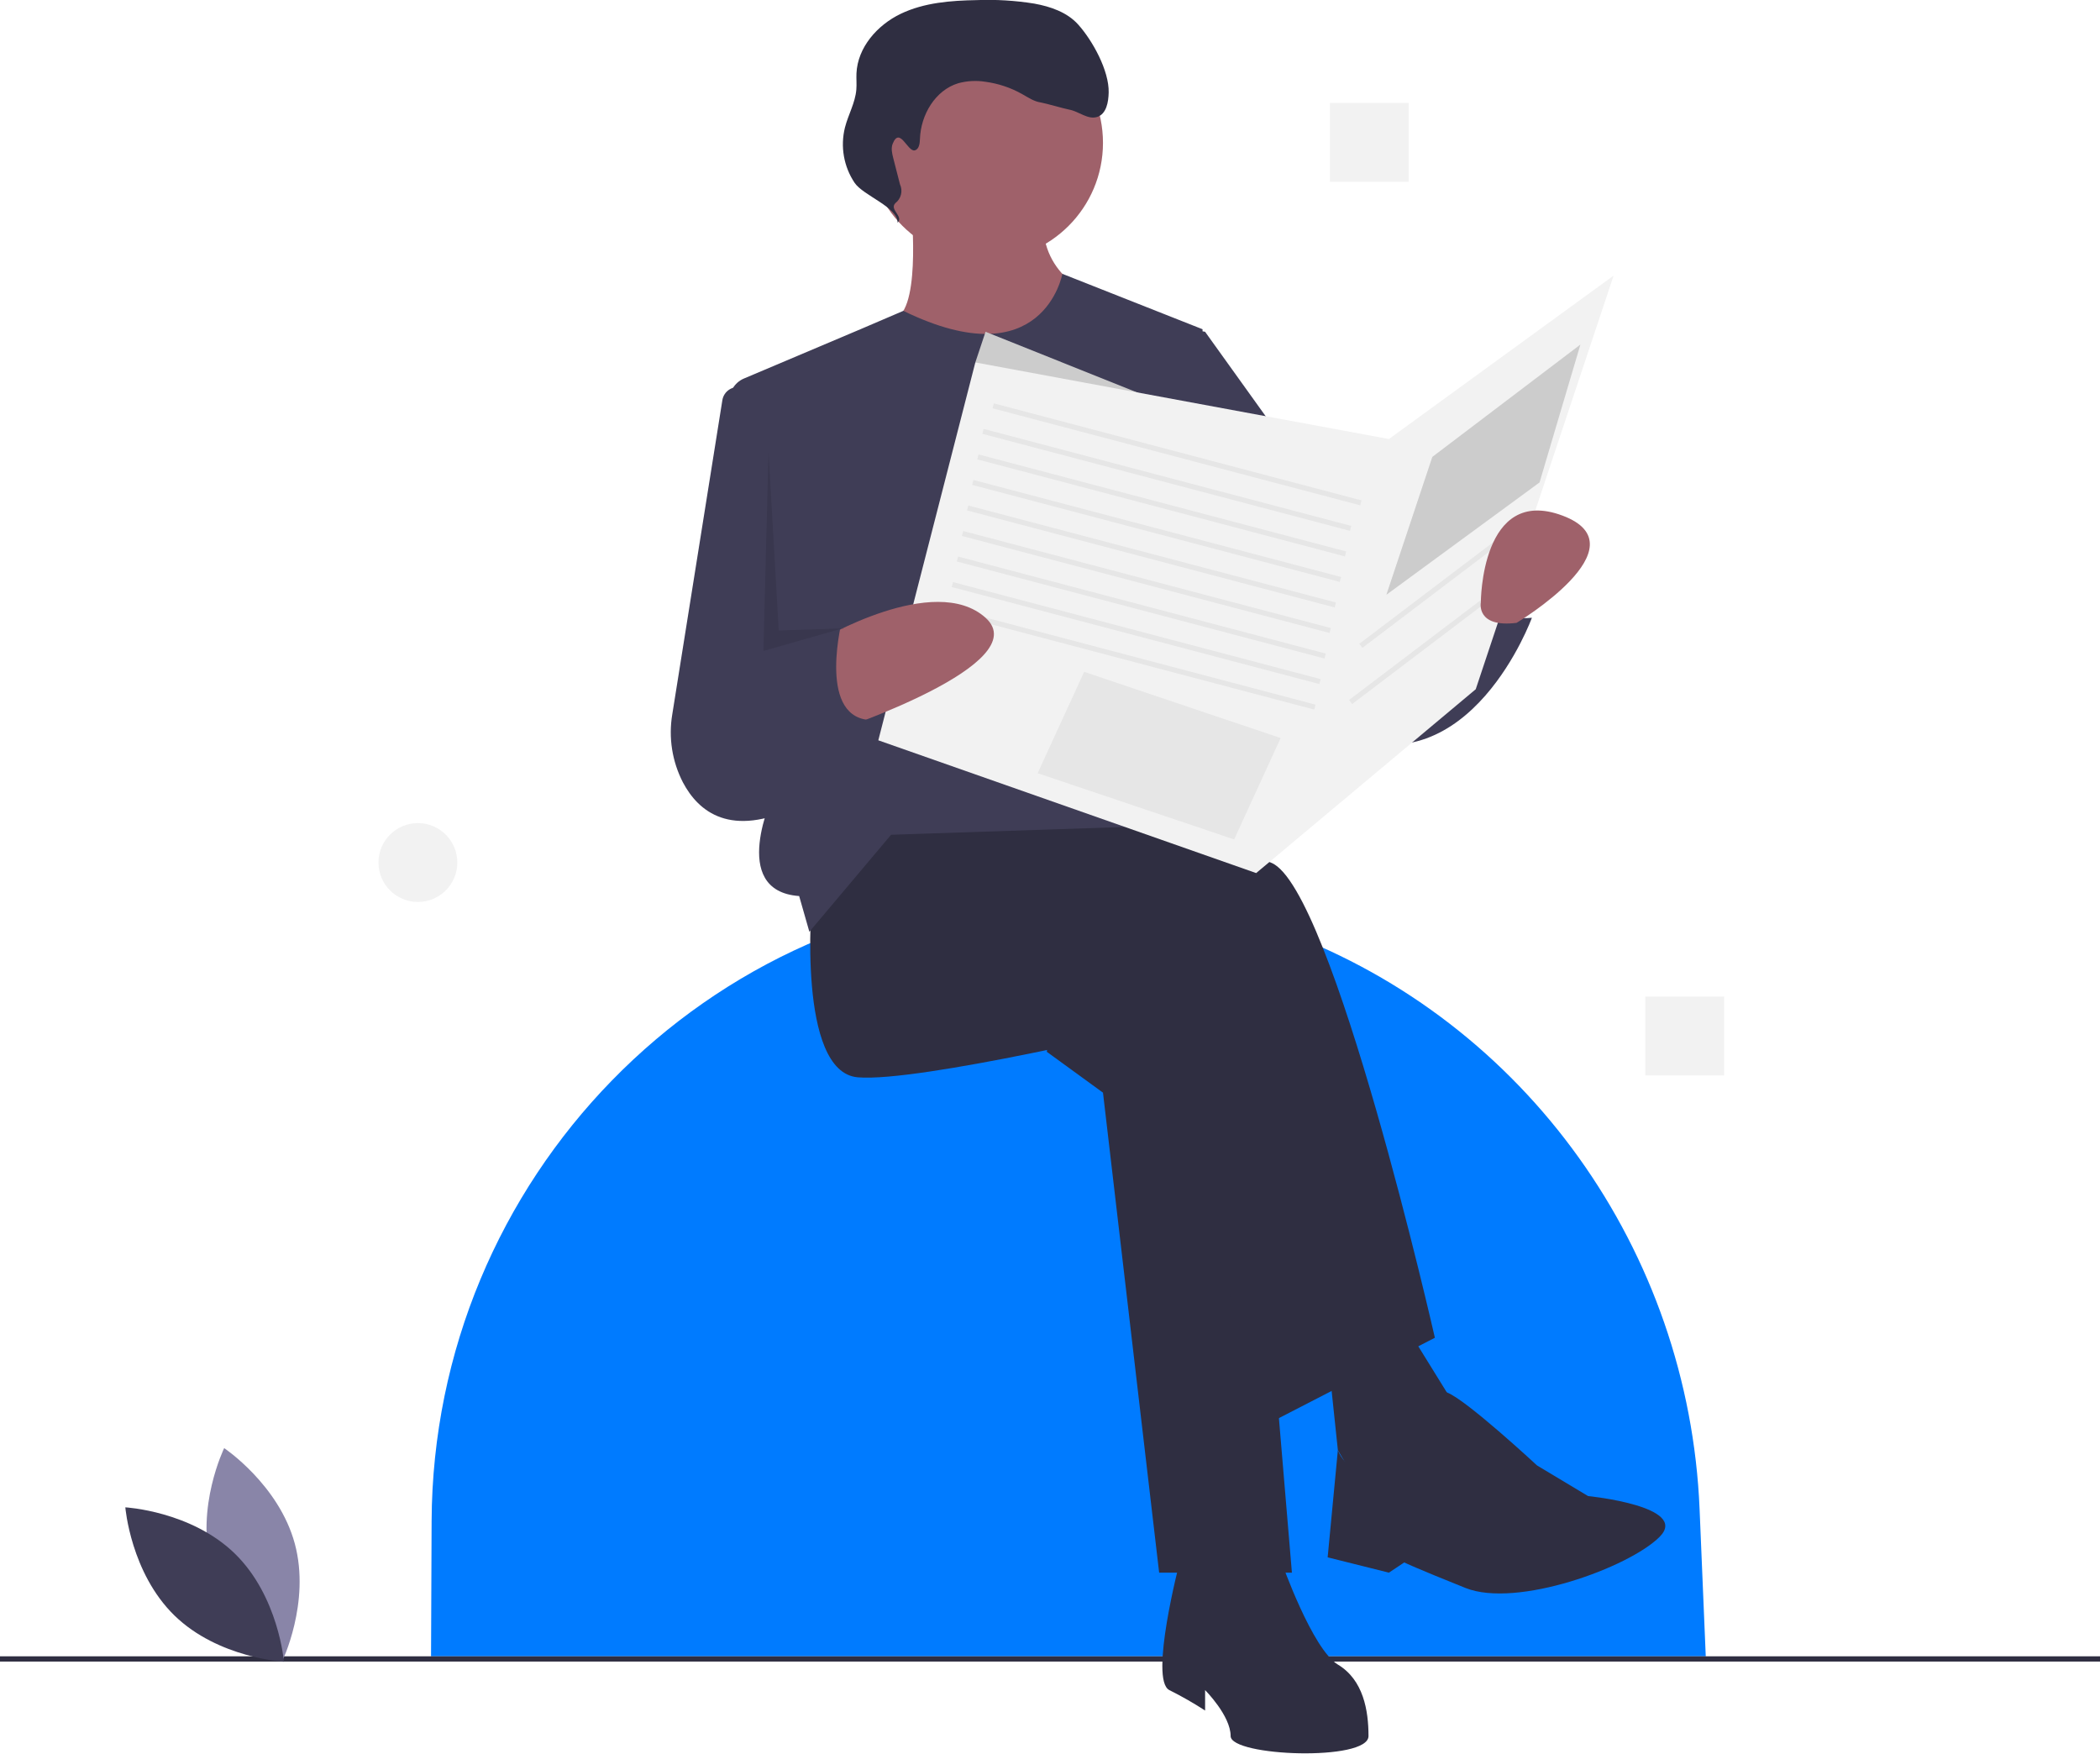
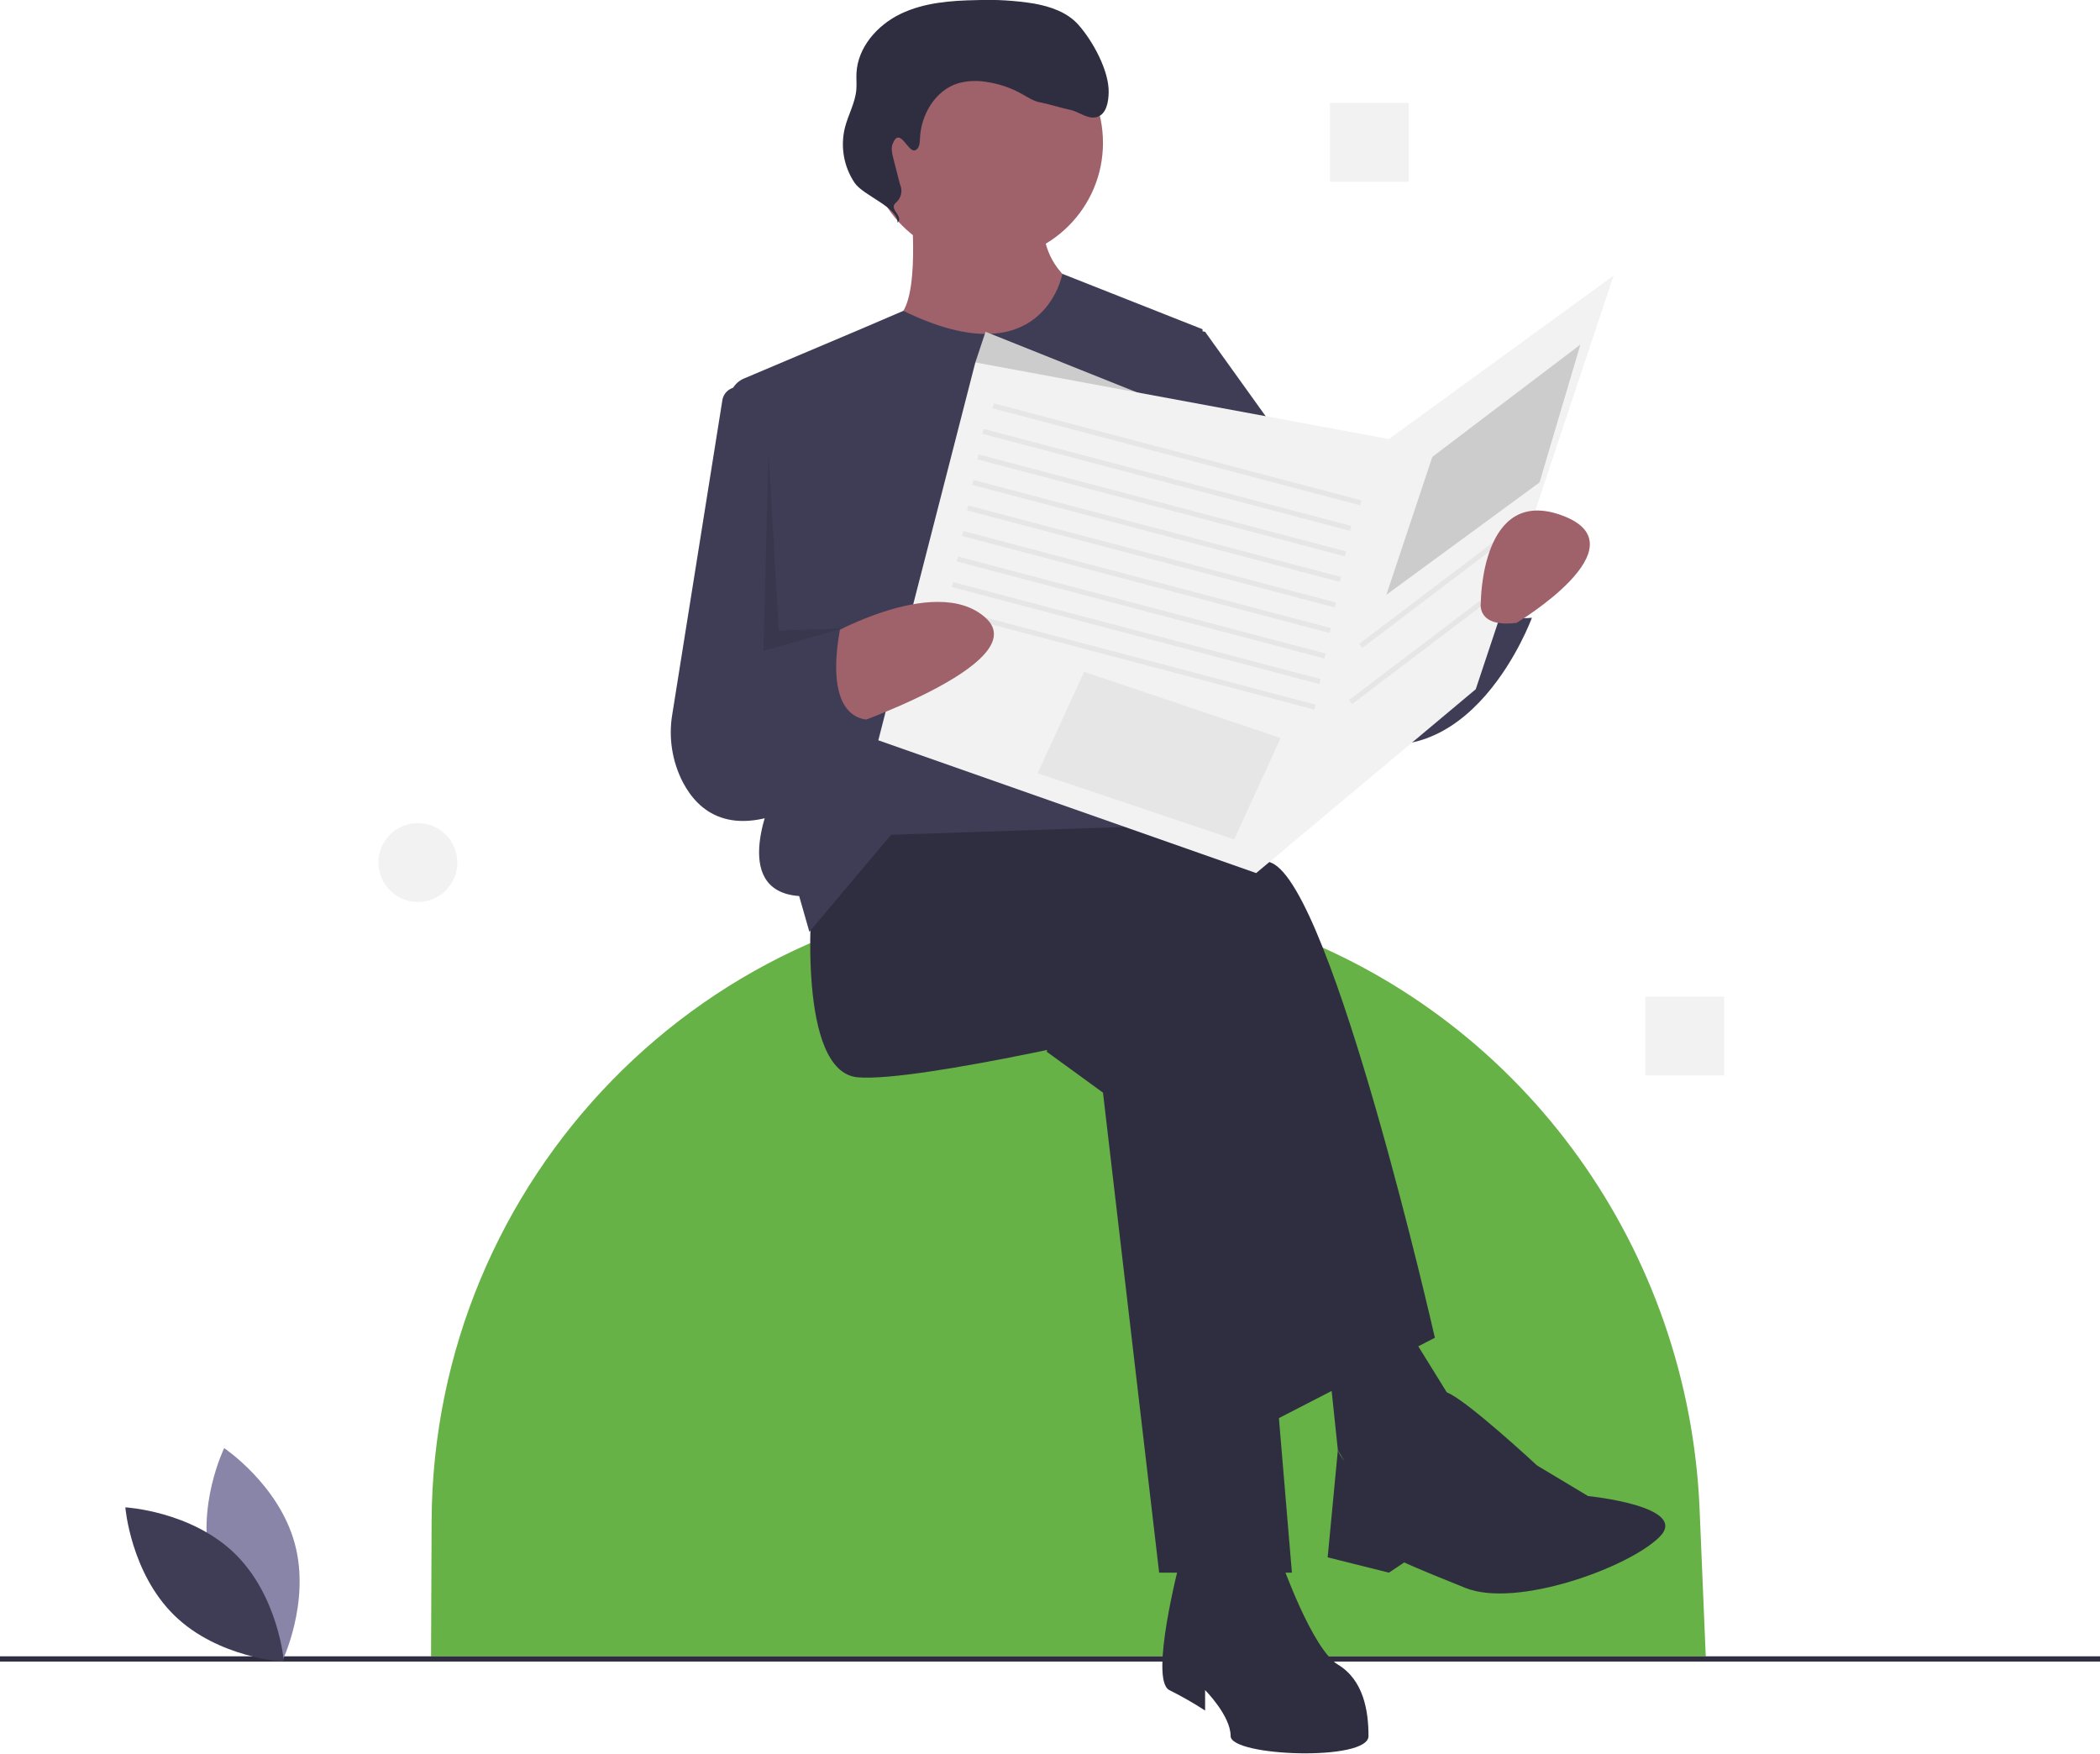
<svg xmlns="http://www.w3.org/2000/svg" id="a751cec9-7d0e-4c8a-a2d9-3a6c65a20454" data-name="Layer 1" width="799" height="667.076" viewBox="0 0 799 667.076">
-   <path d="M849.5,746.62h-485l.219-51.422c.553-130.115,104.408-237.329,234.506-239.542q2.108-.036,4.223-.036h0a245.336,245.336,0,0,1,85.752,15.406c92.054,34.283,153.841,121.384,157.951,219.528Z" transform="translate(-200.5 -116.4621)" fill="#007bff" />
+   <path d="M849.5,746.62h-485l.219-51.422c.553-130.115,104.408-237.329,234.506-239.542q2.108-.036,4.223-.036h0a245.336,245.336,0,0,1,85.752,15.406c92.054,34.283,153.841,121.384,157.951,219.528Z" transform="translate(-200.5 -116.4621)" fill="#67B246" />
  <rect y="630.158" width="799" height="2" fill="#2f2e41" />
  <polygon points="398.287 400.165 419.657 415.708 441.028 598.33 491.54 598.33 474.055 390.451 404.115 363.252 398.287 400.165" fill="#2f2e41" />
  <path d="M509.418,458.344s-5.828,66.055,17.485,67.998,112.682-19.428,112.682-19.428l42.741,151.537,64.112-33.027s-38.856-170.965-62.169-180.679-101.025-29.142-101.025-29.142l-56.341,9.714Z" transform="translate(-200.5 -116.4621)" fill="#2f2e41" />
  <path d="M649.299,710.906s-11.657,44.684-3.886,48.57a140.535,140.535,0,0,1,13.6,7.771v-7.771s9.714,9.714,9.714,17.485,52.455,9.714,52.455,0-1.943-21.371-11.657-27.199-21.371-38.856-21.371-38.856Z" transform="translate(-200.5 -116.4621)" fill="#2f2e41" />
  <polygon points="505.14 514.79 509.025 551.703 522.625 575.016 555.652 538.103 530.396 497.305 505.14 514.79" fill="#2f2e41" />
  <path d="M736.724,668.165s7.154-24.46,14.262-21.944,34.307,27.772,34.307,27.772L804.722,685.65s38.856,3.886,27.199,15.542-54.398,27.199-73.826,19.428-23.313-9.714-23.313-9.714l-5.828,3.886-23.313-5.828,3.886-40.799S715.354,685.65,736.724,668.165Z" transform="translate(-200.5 -116.4621)" fill="#2f2e41" />
  <circle cx="374.973" cy="54.349" r="44.684" fill="#9f616a" />
  <path d="M547.303,197.039s3.886,40.799-7.771,40.799S541.474,288.35,572.559,288.35s42.741-60.226,42.741-60.226-21.371-7.771-17.485-33.027S547.303,197.039,547.303,197.039Z" transform="translate(-200.5 -116.4621)" fill="#9f616a" />
  <path d="M544.207,234.725l-16.332,6.998L483.55,260.476a9,9,0,0,0-5.437,9.294l16.734,148.746s-17.485,36.913,9.714,38.856L508.447,470.972l31.085-36.913,116.567-3.886,1.943-188.45L604.706,220.647S597.452,260.755,544.207,234.725Z" transform="translate(-200.5 -116.4621)" fill="#3f3d56" />
  <path d="M489.991,266.008l-7.179-2.051a5.919,5.919,0,0,0-7.471,4.759L456.288,388.223a41.502,41.502,0,0,0,4.055,25.917c5.887,11.146,18.113,21.254,43.247,9.233l17.485-126.281Z" transform="translate(-200.5 -116.4621)" fill="#3f3d56" />
  <path d="M635.7,238.809l23.313,3.886,64.112,89.368L728.953,347.605l36.913-11.657s-1.943,17.485,17.485,15.542c0,0-23.313,64.112-71.883,44.684s-64.112-77.711-64.112-77.711Z" transform="translate(-200.5 -116.4621)" fill="#3f3d56" />
  <polygon points="462.399 161.203 374.973 126.232 371.088 137.889 411.886 172.859 462.399 161.203" fill="#ccc" />
  <path d="M548.57,173.66c1.65-.441,1.893-2.632,1.948-4.339.296-9.142,5.802-18.524,14.553-21.185a24.467,24.467,0,0,1,10.313-.568,39.063,39.063,0,0,1,13.967,4.66c2.279,1.281,4.515,2.825,7.1,3.216,1.707.259,9.101,2.408,10.801,2.711,3.738.665,7.212,4.01,10.799,2.765,3.432-1.191,4.191-5.634,4.274-9.265.189-8.273-6.092-19.724-11.624-25.878-4.198-4.671-10.519-6.827-16.698-7.948a111.168,111.168,0,0,0-21.838-1.328c-9.889.176-20.051.94-28.968,5.218s-16.407,12.794-16.834,22.675c-.089,2.058.123,4.125-.05,6.178-.422,5.008-3.082,9.532-4.329,14.4a26.35,26.35,0,0,0,3.68,21.057c3.309,4.87,16.543,9.291,16.351,15.176,2.392-2.478-3.249-4.972-.857-7.45a5.892,5.892,0,0,0,1.752-7.199l-2.54-9.907c-.465-1.814-.922-3.778-.22-5.513C542.875,164.407,545.818,174.395,548.57,173.66Z" transform="translate(-200.5 -116.4621)" fill="#2f2e41" />
  <polygon points="371.088 137.889 334.175 281.655 477.941 332.168 561.481 262.227 613.936 104.862 528.453 167.031 371.088 137.889" fill="#f2f2f2" />
  <rect x="647.356" y="216.987" width="1.942" height="144.669" transform="translate(2.65912 725.9059) rotate(-75.21727)" fill="#e6e6e6" />
  <rect x="643.471" y="226.701" width="1.942" height="144.669" transform="translate(-9.62744 729.3844) rotate(-75.21727)" fill="#e6e6e6" />
  <rect x="641.528" y="236.415" width="1.942" height="144.669" transform="translate(-20.46692 734.7413) rotate(-75.21727)" fill="#e6e6e6" />
  <rect x="639.585" y="246.129" width="1.942" height="144.669" transform="translate(-31.3064 740.0982) rotate(-75.21727)" fill="#e6e6e6" />
  <rect x="637.642" y="255.843" width="1.942" height="144.669" transform="translate(-42.14588 745.4551) rotate(-75.21727)" fill="#e6e6e6" />
  <rect x="635.7" y="265.557" width="1.942" height="144.669" transform="translate(-52.98536 750.812) rotate(-75.21727)" fill="#e6e6e6" />
  <rect x="633.757" y="275.27" width="1.942" height="144.669" transform="translate(-63.82485 756.1689) rotate(-75.21727)" fill="#e6e6e6" />
  <rect x="631.814" y="284.984" width="1.942" height="144.669" transform="translate(-74.66433 761.5258) rotate(-75.21727)" fill="#e6e6e6" />
  <rect x="629.871" y="294.698" width="1.942" height="144.669" transform="translate(-85.50381 766.8827) rotate(-75.21727)" fill="#e6e6e6" />
  <path d="M512.35,360.104s43.695-26.099,63.123-8.614-56.341,42.741-56.341,42.741Z" transform="translate(-200.5 -116.4621)" fill="#9f616a" />
  <path d="M464.734,372.861l56.341-21.371s-9.714,36.913,9.714,38.856L503.59,423.374S449.192,423.374,464.734,372.861Z" transform="translate(-200.5 -116.4621)" fill="#3f3d56" />
  <polygon points="412.494 255.602 487.255 280.799 469.562 319.365 394.801 294.169 412.494 255.602" fill="#e6e6e6" />
  <polygon points="544.967 173.831 601.308 131.089 585.766 183.545 527.482 226.286 544.967 173.831" fill="#ccc" />
  <rect x="711.079" y="339.834" width="70.719" height="1.943" transform="translate(-254.7255 403.9423) rotate(-37.18317)" fill="#e6e6e6" />
  <rect x="707.194" y="361.204" width="70.719" height="1.943" transform="translate(-268.4311 405.9385) rotate(-37.18317)" fill="#e6e6e6" />
  <path d="M777.523,353.433s48.57-29.142,17.485-40.799-31.085,33.027-31.085,33.027S761.981,355.376,777.523,353.433Z" transform="translate(-200.5 -116.4621)" fill="#9f616a" />
  <polygon points="292.405 171.888 290.462 247.657 320.575 239.063 296.29 239.885 292.405 171.888" opacity="0.1" />
  <path d="M280.909,712.354c6.073,22.45,26.875,36.354,26.875,36.354s10.955-22.495,4.882-44.945-26.875-36.354-26.875-36.354S274.835,689.904,280.909,712.354Z" transform="translate(-200.5 -116.4621)" fill="#8985a8" />
  <path d="M289.833,707.53c16.665,16.223,18.7,41.16,18.7,41.16s-24.984-1.364-41.648-17.587-18.7-41.16-18.7-41.16S273.168,691.307,289.833,707.53Z" transform="translate(-200.5 -116.4621)" fill="#3f3d56" />
  <rect x="626" y="379.158" width="30" height="30" fill="#f2f2f2" />
  <rect x="506" y="39.158" width="30" height="30" fill="#f2f2f2" />
  <circle cx="159" cy="328.158" r="15" fill="#f2f2f2" />
</svg>
